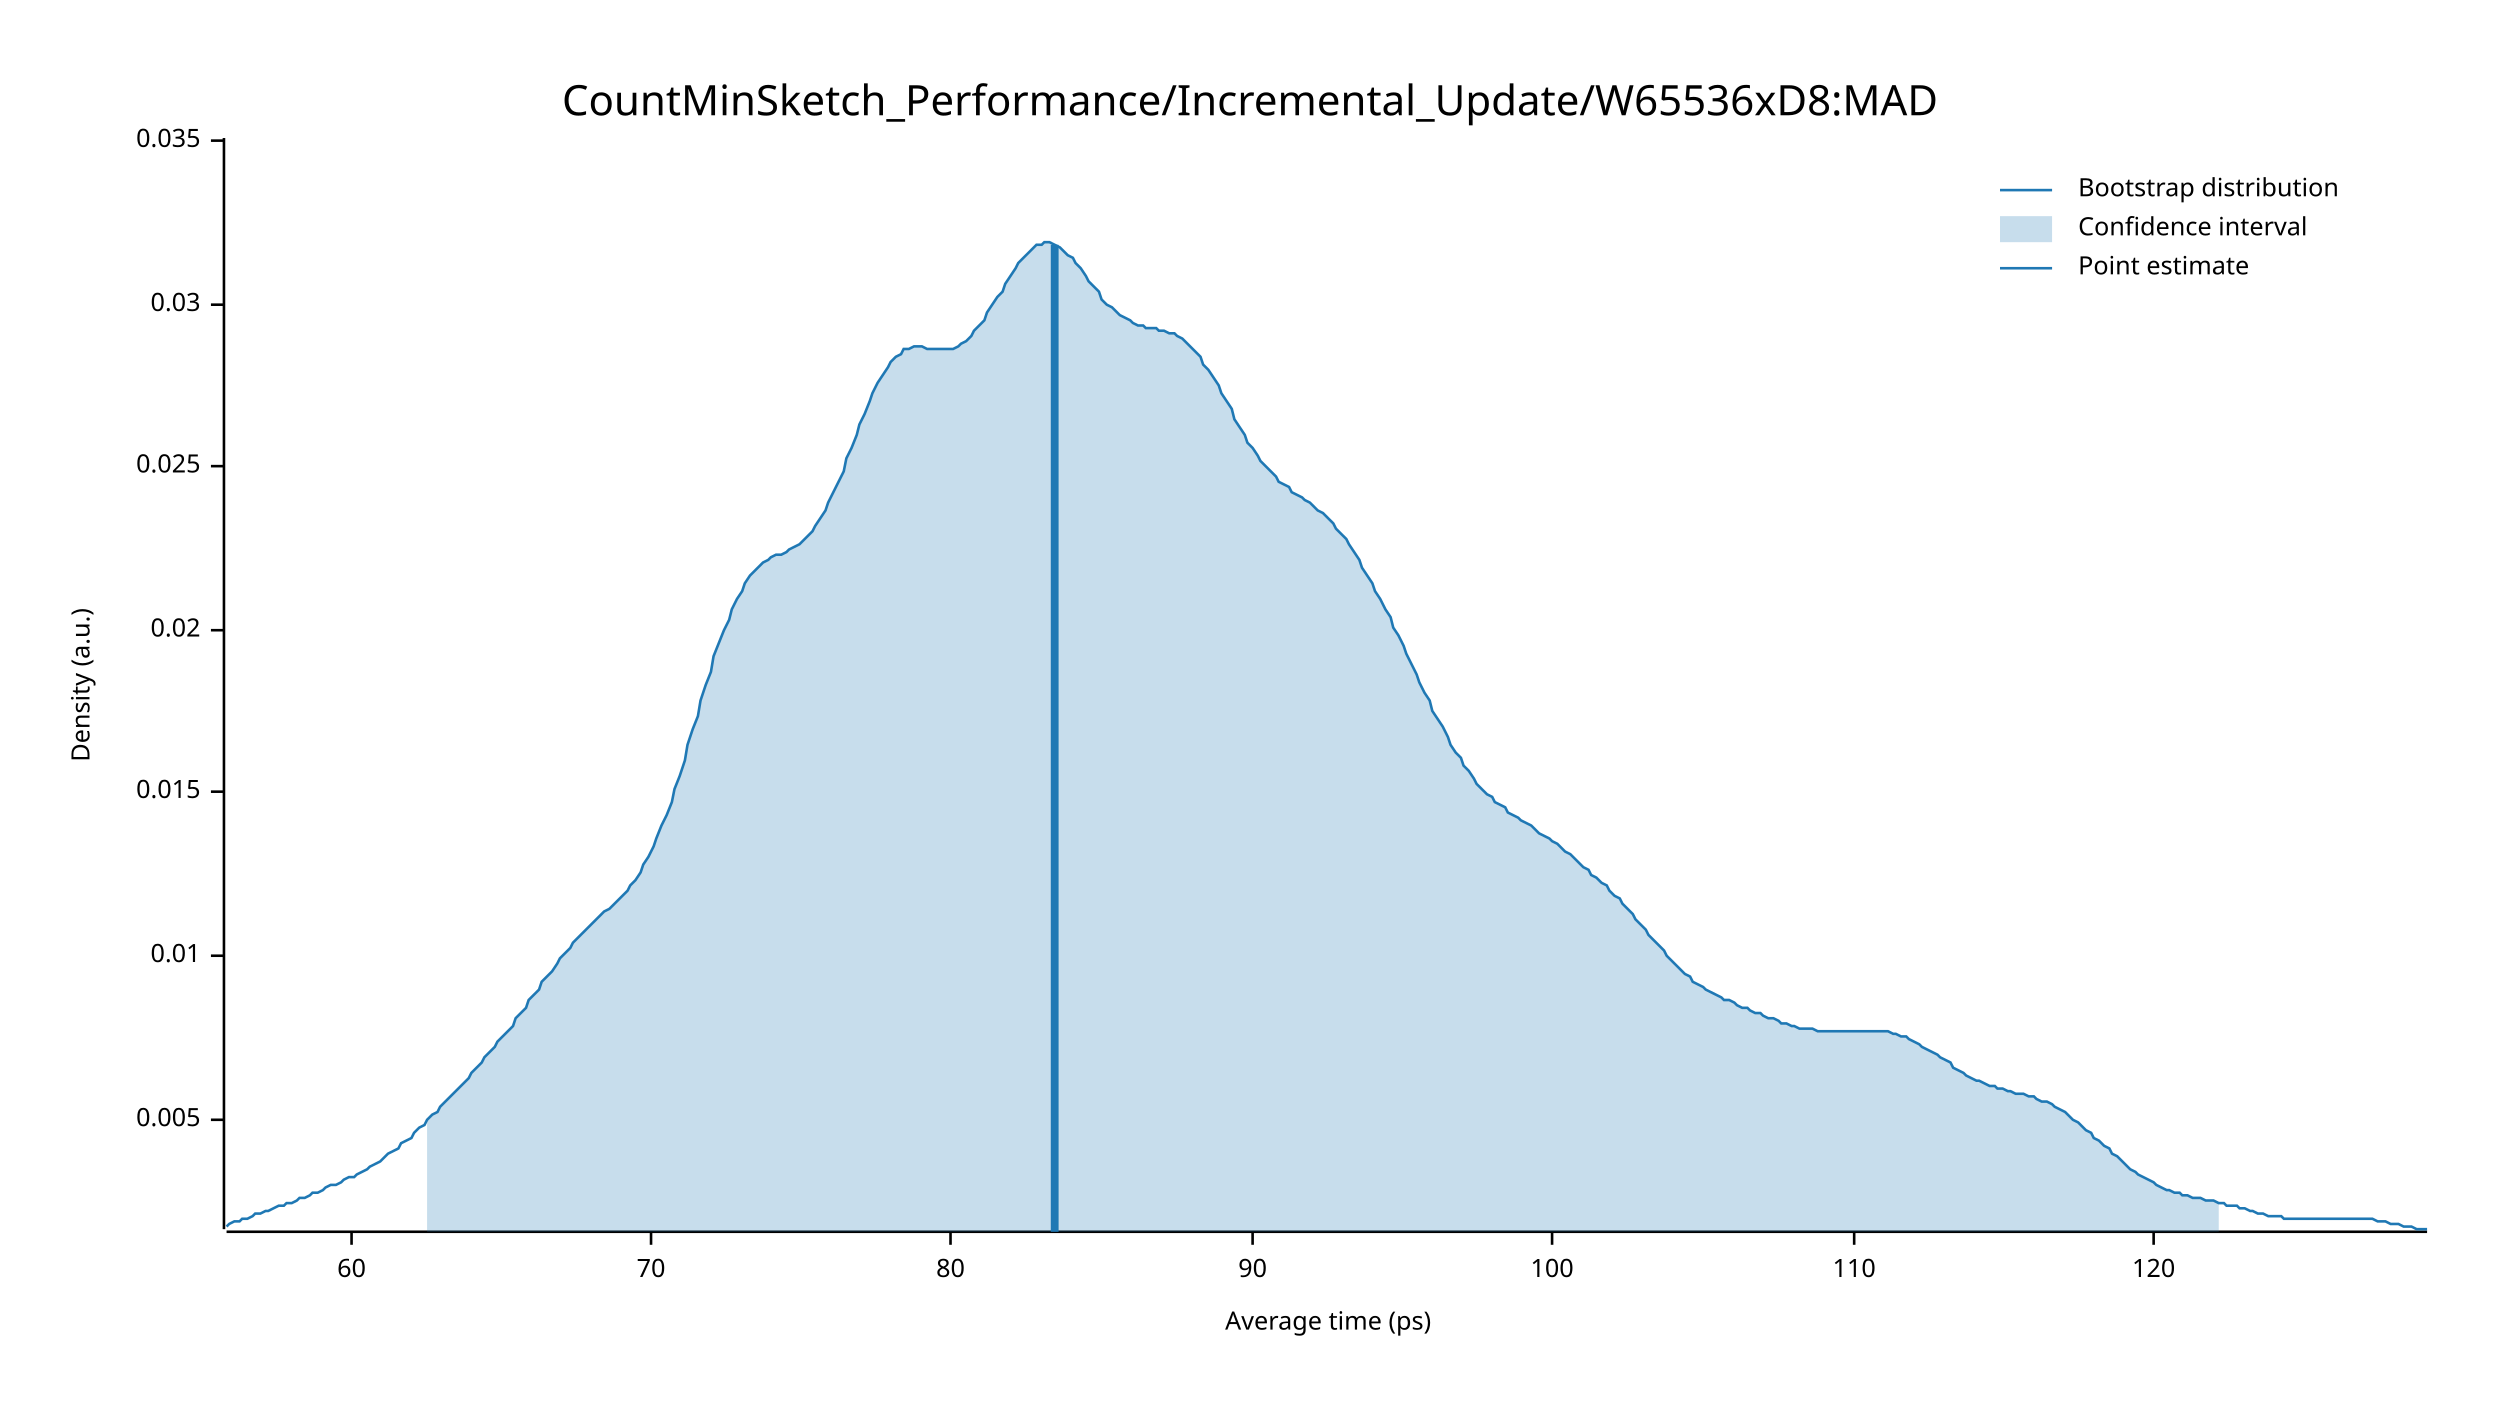
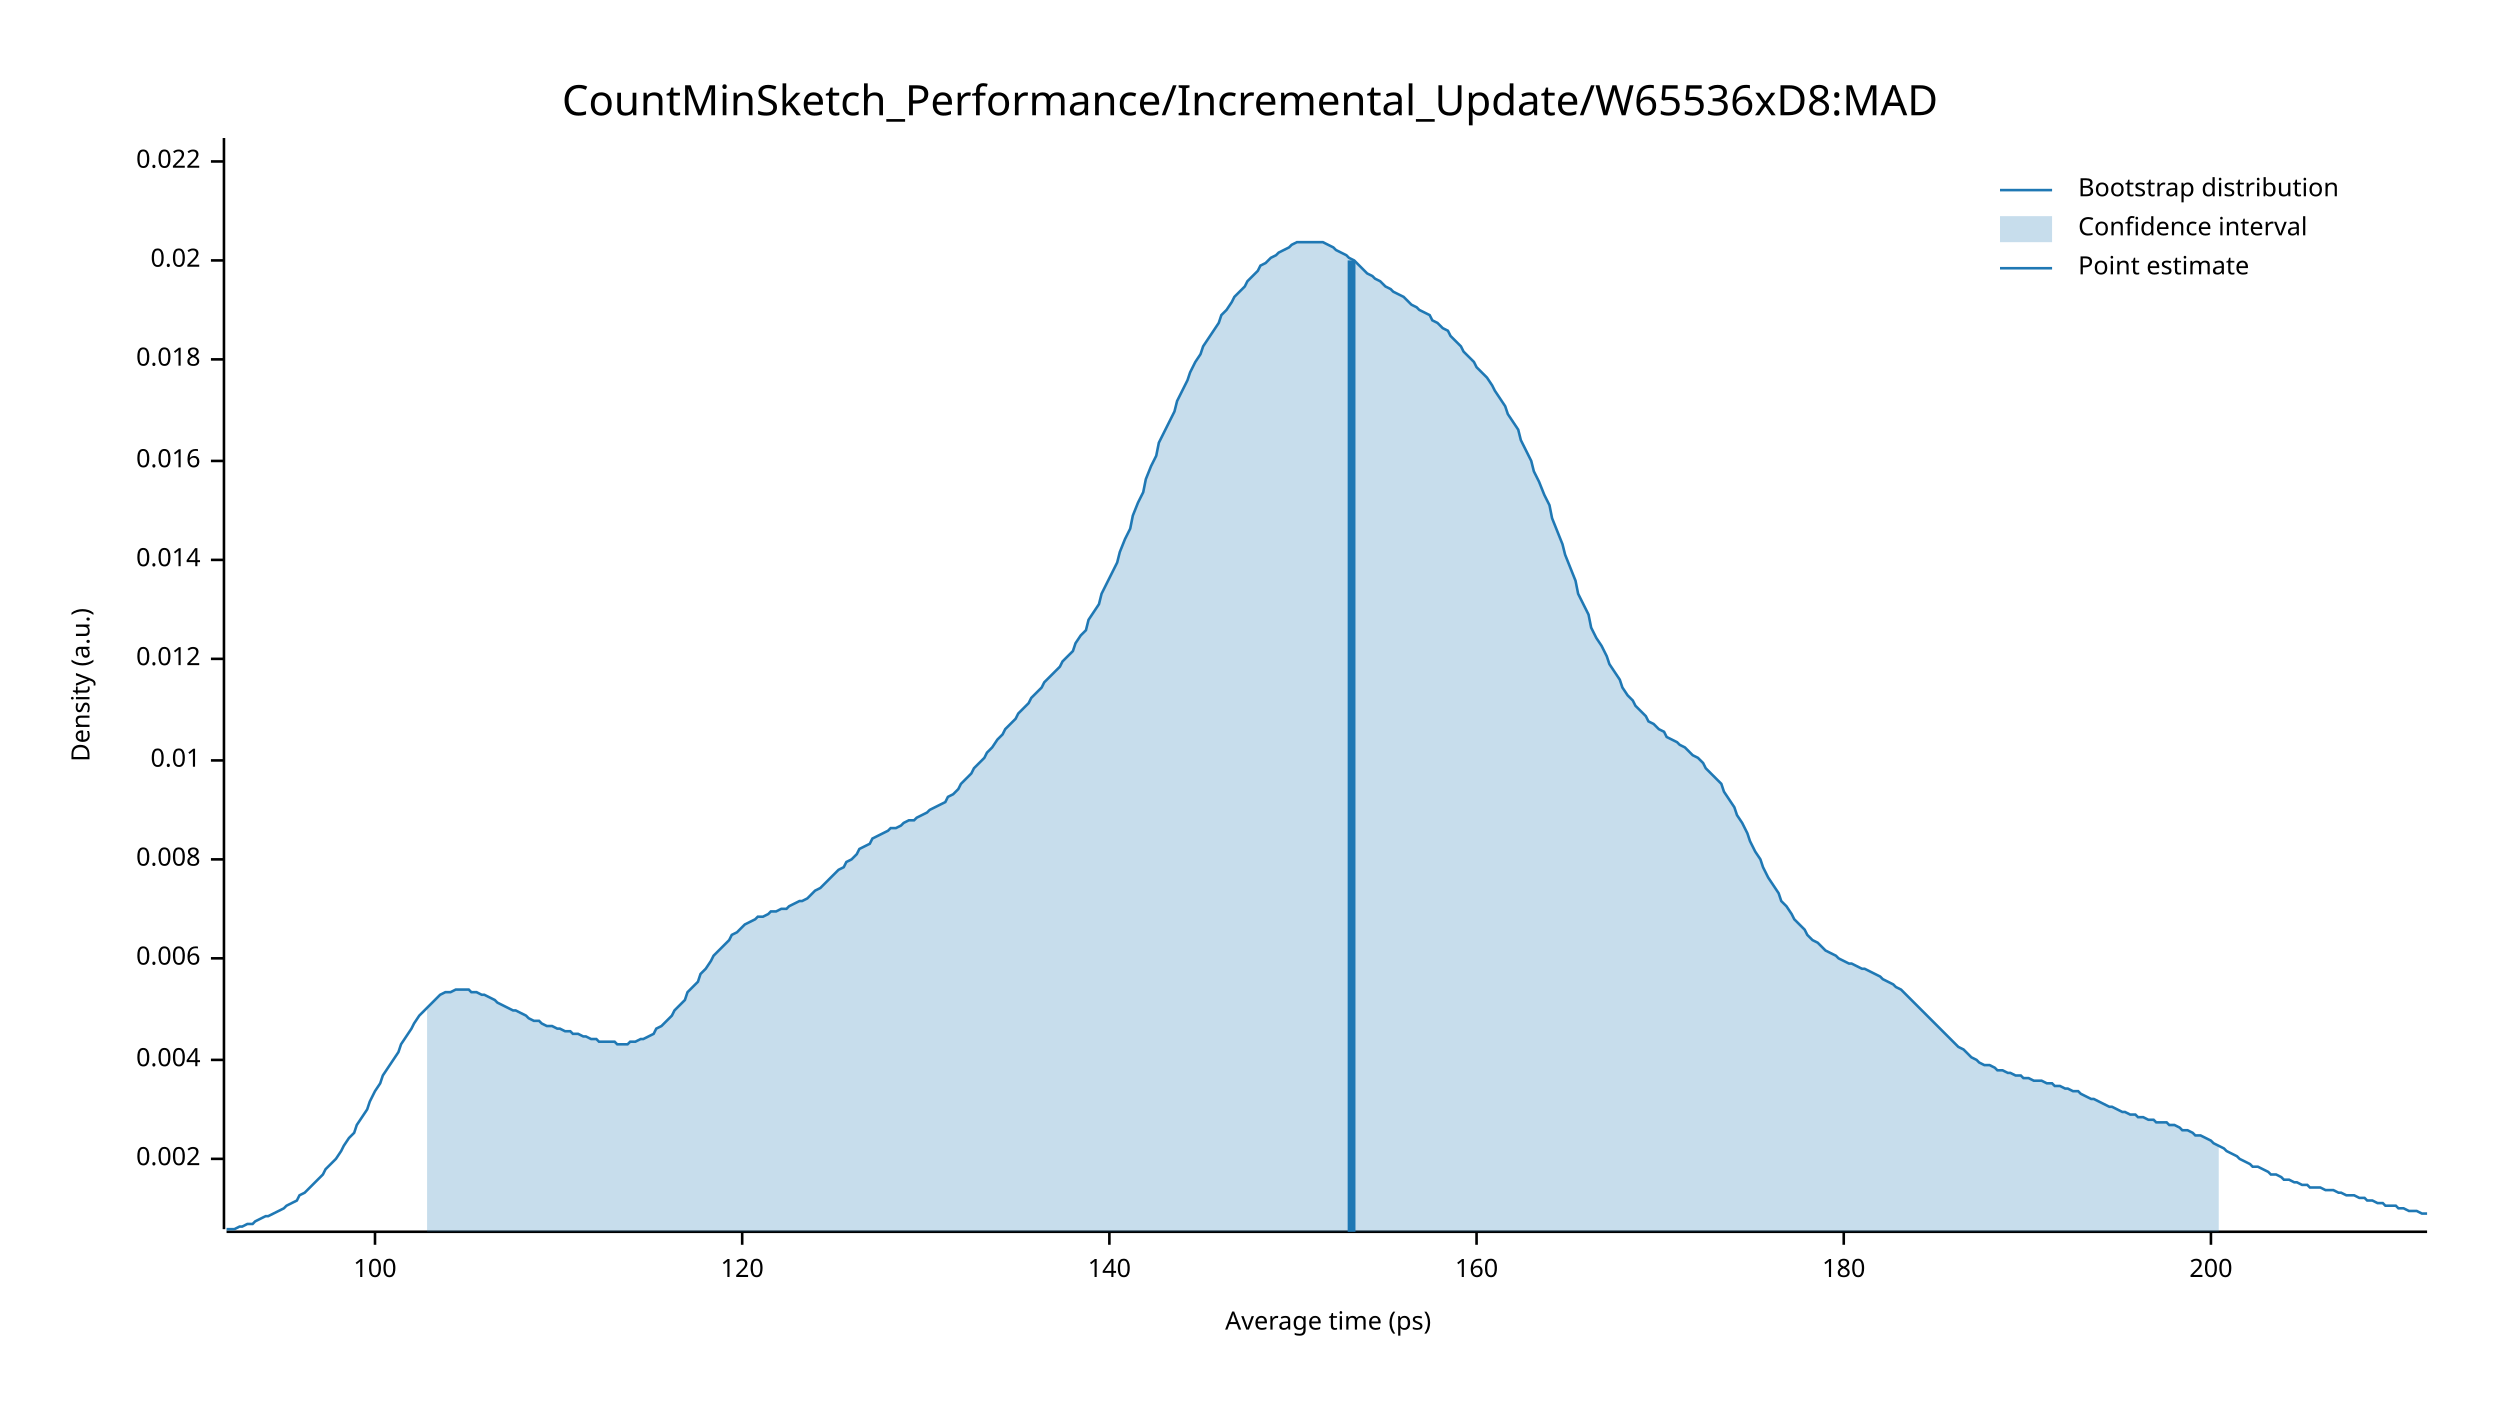
<svg xmlns="http://www.w3.org/2000/svg" width="960" height="540" viewBox="0 0 960 540">
  <text x="480" y="32" dy="0.76em" text-anchor="middle" font-family="sans-serif" font-size="16.129" opacity="1" fill="#000000">
CountMinSketch_Performance/Incremental_Update/W65536xD8:MAD
</text>
  <text x="27" y="263" dy="0.76em" text-anchor="middle" font-family="sans-serif" font-size="9.677" opacity="1" fill="#000000" transform="rotate(270, 27, 263)">
Density (a.u.)
</text>
  <text x="510" y="513" dy="-0.5ex" text-anchor="middle" font-family="sans-serif" font-size="9.677" opacity="1" fill="#000000">
Average time (ps)
</text>
  <polyline fill="none" opacity="1" stroke="#000000" stroke-width="1" points="86,53 86,472 " />
-   <text x="77" y="430" dy="0.5ex" text-anchor="end" font-family="sans-serif" font-size="9.677" opacity="1" fill="#000000">
- 0.005
+   <text x="77" y="445" dy="0.5ex" text-anchor="end" font-family="sans-serif" font-size="9.677" opacity="1" fill="#000000">
+ 0.002
</text>
-   <polyline fill="none" opacity="1" stroke="#000000" stroke-width="1" points="81,430 86,430 " />
-   <text x="77" y="367" dy="0.5ex" text-anchor="end" font-family="sans-serif" font-size="9.677" opacity="1" fill="#000000">
+   <polyline fill="none" opacity="1" stroke="#000000" stroke-width="1" points="81,445 86,445 " />
+   <text x="77" y="407" dy="0.5ex" text-anchor="end" font-family="sans-serif" font-size="9.677" opacity="1" fill="#000000">
+ 0.004
+ </text>
+   <polyline fill="none" opacity="1" stroke="#000000" stroke-width="1" points="81,407 86,407 " />
+   <text x="77" y="368" dy="0.5ex" text-anchor="end" font-family="sans-serif" font-size="9.677" opacity="1" fill="#000000">
+ 0.006
+ </text>
+   <polyline fill="none" opacity="1" stroke="#000000" stroke-width="1" points="81,368 86,368 " />
+   <text x="77" y="330" dy="0.5ex" text-anchor="end" font-family="sans-serif" font-size="9.677" opacity="1" fill="#000000">
+ 0.008
+ </text>
+   <polyline fill="none" opacity="1" stroke="#000000" stroke-width="1" points="81,330 86,330 " />
+   <text x="77" y="292" dy="0.5ex" text-anchor="end" font-family="sans-serif" font-size="9.677" opacity="1" fill="#000000">
0.01
</text>
-   <polyline fill="none" opacity="1" stroke="#000000" stroke-width="1" points="81,367 86,367 " />
-   <text x="77" y="304" dy="0.5ex" text-anchor="end" font-family="sans-serif" font-size="9.677" opacity="1" fill="#000000">
- 0.015
+   <polyline fill="none" opacity="1" stroke="#000000" stroke-width="1" points="81,292 86,292 " />
+   <text x="77" y="253" dy="0.5ex" text-anchor="end" font-family="sans-serif" font-size="9.677" opacity="1" fill="#000000">
+ 0.012
</text>
-   <polyline fill="none" opacity="1" stroke="#000000" stroke-width="1" points="81,304 86,304 " />
-   <text x="77" y="242" dy="0.5ex" text-anchor="end" font-family="sans-serif" font-size="9.677" opacity="1" fill="#000000">
+   <polyline fill="none" opacity="1" stroke="#000000" stroke-width="1" points="81,253 86,253 " />
+   <text x="77" y="215" dy="0.5ex" text-anchor="end" font-family="sans-serif" font-size="9.677" opacity="1" fill="#000000">
+ 0.014
+ </text>
+   <polyline fill="none" opacity="1" stroke="#000000" stroke-width="1" points="81,215 86,215 " />
+   <text x="77" y="177" dy="0.5ex" text-anchor="end" font-family="sans-serif" font-size="9.677" opacity="1" fill="#000000">
+ 0.016
+ </text>
+   <polyline fill="none" opacity="1" stroke="#000000" stroke-width="1" points="81,177 86,177 " />
+   <text x="77" y="138" dy="0.5ex" text-anchor="end" font-family="sans-serif" font-size="9.677" opacity="1" fill="#000000">
+ 0.018
+ </text>
+   <polyline fill="none" opacity="1" stroke="#000000" stroke-width="1" points="81,138 86,138 " />
+   <text x="77" y="100" dy="0.5ex" text-anchor="end" font-family="sans-serif" font-size="9.677" opacity="1" fill="#000000">
0.02
</text>
-   <polyline fill="none" opacity="1" stroke="#000000" stroke-width="1" points="81,242 86,242 " />
-   <text x="77" y="179" dy="0.5ex" text-anchor="end" font-family="sans-serif" font-size="9.677" opacity="1" fill="#000000">
- 0.025
+   <polyline fill="none" opacity="1" stroke="#000000" stroke-width="1" points="81,100 86,100 " />
+   <text x="77" y="62" dy="0.5ex" text-anchor="end" font-family="sans-serif" font-size="9.677" opacity="1" fill="#000000">
+ 0.022
</text>
-   <polyline fill="none" opacity="1" stroke="#000000" stroke-width="1" points="81,179 86,179 " />
-   <text x="77" y="117" dy="0.5ex" text-anchor="end" font-family="sans-serif" font-size="9.677" opacity="1" fill="#000000">
- 0.03
- </text>
-   <polyline fill="none" opacity="1" stroke="#000000" stroke-width="1" points="81,117 86,117 " />
-   <text x="77" y="54" dy="0.5ex" text-anchor="end" font-family="sans-serif" font-size="9.677" opacity="1" fill="#000000">
- 0.035
- </text>
-   <polyline fill="none" opacity="1" stroke="#000000" stroke-width="1" points="81,54 86,54 " />
+   <polyline fill="none" opacity="1" stroke="#000000" stroke-width="1" points="81,62 86,62 " />
  <polyline fill="none" opacity="1" stroke="#000000" stroke-width="1" points="87,473 932,473 " />
-   <text x="135" y="483" dy="0.76em" text-anchor="middle" font-family="sans-serif" font-size="9.677" opacity="1" fill="#000000">
- 60
- </text>
-   <polyline fill="none" opacity="1" stroke="#000000" stroke-width="1" points="135,473 135,478 " />
-   <text x="250" y="483" dy="0.76em" text-anchor="middle" font-family="sans-serif" font-size="9.677" opacity="1" fill="#000000">
- 70
- </text>
-   <polyline fill="none" opacity="1" stroke="#000000" stroke-width="1" points="250,473 250,478 " />
-   <text x="365" y="483" dy="0.76em" text-anchor="middle" font-family="sans-serif" font-size="9.677" opacity="1" fill="#000000">
- 80
- </text>
-   <polyline fill="none" opacity="1" stroke="#000000" stroke-width="1" points="365,473 365,478 " />
-   <text x="481" y="483" dy="0.76em" text-anchor="middle" font-family="sans-serif" font-size="9.677" opacity="1" fill="#000000">
- 90
- </text>
-   <polyline fill="none" opacity="1" stroke="#000000" stroke-width="1" points="481,473 481,478 " />
-   <text x="596" y="483" dy="0.76em" text-anchor="middle" font-family="sans-serif" font-size="9.677" opacity="1" fill="#000000">
+   <text x="144" y="483" dy="0.76em" text-anchor="middle" font-family="sans-serif" font-size="9.677" opacity="1" fill="#000000">
100
</text>
-   <polyline fill="none" opacity="1" stroke="#000000" stroke-width="1" points="596,473 596,478 " />
-   <text x="712" y="483" dy="0.76em" text-anchor="middle" font-family="sans-serif" font-size="9.677" opacity="1" fill="#000000">
- 110
- </text>
-   <polyline fill="none" opacity="1" stroke="#000000" stroke-width="1" points="712,473 712,478 " />
-   <text x="827" y="483" dy="0.76em" text-anchor="middle" font-family="sans-serif" font-size="9.677" opacity="1" fill="#000000">
+   <polyline fill="none" opacity="1" stroke="#000000" stroke-width="1" points="144,473 144,478 " />
+   <text x="285" y="483" dy="0.76em" text-anchor="middle" font-family="sans-serif" font-size="9.677" opacity="1" fill="#000000">
120
</text>
-   <polyline fill="none" opacity="1" stroke="#000000" stroke-width="1" points="827,473 827,478 " />
-   <polyline fill="none" opacity="1" stroke="#1F78B4" stroke-width="1" points="87,471 88,470 90,469 92,469 93,468 95,468 97,467 98,466 100,466 102,465 103,465 105,464 107,463 109,463 110,462 112,462 114,461 115,460 117,460 119,459 120,458 122,458 124,457 125,456 127,455 129,455 131,454 132,453 134,452 136,452 137,451 139,450 141,449 142,448 144,447 146,446 147,445 149,443 151,442 153,441 154,439 156,438 158,437 159,435 161,433 163,432 164,430 166,428 168,427 169,425 171,423 173,421 175,419 176,418 178,416 180,414 181,412 183,410 185,408 186,406 188,404 190,402 191,400 193,398 195,396 197,394 198,391 200,389 202,387 203,384 205,382 207,380 208,377 210,375 212,373 214,370 215,368 217,366 219,364 220,362 222,360 224,358 225,357 227,355 229,353 230,352 232,350 234,349 236,347 237,346 239,344 241,342 242,340 244,338 246,335 247,332 249,329 251,325 252,322 254,317 256,313 258,308 259,303 261,298 263,292 264,286 266,280 268,275 269,269 271,263 273,258 274,252 276,247 278,242 280,238 281,234 283,230 285,227 286,224 288,221 290,219 291,218 293,216 295,215 296,214 298,213 300,213 302,212 303,211 305,210 307,209 308,208 310,206 312,204 313,202 315,199 317,196 318,193 320,189 322,185 324,181 325,176 327,172 329,167 330,163 332,159 334,154 335,151 337,147 339,144 341,141 342,139 344,137 346,136 347,134 349,134 351,133 352,133 354,133 356,134 357,134 359,134 361,134 363,134 364,134 366,134 368,133 369,132 371,131 373,129 374,127 376,125 378,123 379,120 381,117 383,114 385,112 386,109 388,106 390,103 391,101 393,99 395,97 396,96 398,94 400,94 401,93 403,93 405,94 407,95 408,96 410,98 412,99 413,101 415,103 417,106 418,108 420,110 422,112 423,115 425,117 427,118 429,120 430,121 432,122 434,123 435,124 437,125 439,125 440,126 442,126 444,126 445,127 447,127 449,128 451,128 452,129 454,130 456,132 457,133 459,135 461,137 462,140 464,142 466,145 468,148 469,151 471,154 473,157 474,161 476,164 478,167 479,170 481,172 483,175 484,177 486,179 488,181 490,183 491,185 493,186 495,187 496,189 498,190 500,191 501,192 503,193 505,195 506,196 508,197 510,199 512,201 513,203 515,205 517,207 518,209 520,212 522,215 523,218 525,221 527,224 528,227 530,230 532,234 534,237 535,241 537,244 539,248 540,251 542,255 544,259 545,262 547,266 549,269 550,273 552,276 554,279 556,283 557,286 559,289 561,291 562,294 564,296 566,299 567,301 569,303 571,305 573,306 574,308 576,309 578,310 579,312 581,313 583,314 584,315 586,316 588,317 589,318 591,320 593,321 595,322 596,323 598,324 600,326 601,327 603,328 605,330 606,331 608,333 610,334 611,336 613,337 615,339 617,340 618,342 620,344 622,345 623,347 625,349 627,351 628,353 630,355 632,357 633,359 635,361 637,363 639,365 640,367 642,369 644,371 645,372 647,374 649,375 650,377 652,378 654,379 655,380 657,381 659,382 661,383 662,384 664,384 666,385 667,386 669,387 671,387 672,388 674,389 676,389 677,390 679,391 681,391 683,392 684,393 686,393 688,394 689,394 691,395 693,395 694,395 696,395 698,396 700,396 701,396 703,396 705,396 706,396 708,396 710,396 711,396 713,396 715,396 716,396 718,396 720,396 722,396 723,396 725,396 727,397 728,397 730,398 732,398 733,399 735,400 737,401 738,402 740,403 742,404 744,405 745,406 747,407 749,408 750,410 752,411 754,412 755,413 757,414 759,415 760,415 762,416 764,417 766,417 767,418 769,418 771,419 772,419 774,420 776,420 777,420 779,421 781,421 782,422 784,423 786,423 788,424 789,425 791,426 793,427 794,428 796,430 798,431 799,432 801,434 803,435 804,437 806,438 808,440 810,441 811,443 813,444 815,446 816,447 818,449 820,450 821,451 823,452 825,453 827,454 828,455 830,456 832,457 833,457 835,458 837,458 838,459 840,459 842,460 843,460 845,460 847,461 849,461 850,461 852,462 854,462 855,463 857,463 859,463 860,464 862,464 864,465 865,465 867,466 869,466 871,467 872,467 874,467 876,467 877,468 879,468 881,468 882,468 884,468 886,468 887,468 889,468 891,468 893,468 894,468 896,468 898,468 899,468 901,468 903,468 904,468 906,468 908,468 909,468 911,468 913,469 915,469 916,469 918,470 920,470 921,470 923,471 925,471 926,471 928,472 930,472 932,472 " />
-   <polygon opacity="0.25" fill="#1F78B4" points="164,430 166,428 168,427 169,425 171,423 173,421 175,419 176,418 178,416 180,414 181,412 183,410 185,408 186,406 188,404 190,402 191,400 193,398 195,396 197,394 198,391 200,389 202,387 203,384 205,382 207,380 208,377 210,375 212,373 214,370 215,368 217,366 219,364 220,362 222,360 224,358 225,357 227,355 229,353 230,352 232,350 234,349 236,347 237,346 239,344 241,342 242,340 244,338 246,335 247,332 249,329 251,325 252,322 254,317 256,313 258,308 259,303 261,298 263,292 264,286 266,280 268,275 269,269 271,263 273,258 274,252 276,247 278,242 280,238 281,234 283,230 285,227 286,224 288,221 290,219 291,218 293,216 295,215 296,214 298,213 300,213 302,212 303,211 305,210 307,209 308,208 310,206 312,204 313,202 315,199 317,196 318,193 320,189 322,185 324,181 325,176 327,172 329,167 330,163 332,159 334,154 335,151 337,147 339,144 341,141 342,139 344,137 346,136 347,134 349,134 351,133 352,133 354,133 356,134 357,134 359,134 361,134 363,134 364,134 366,134 368,133 369,132 371,131 373,129 374,127 376,125 378,123 379,120 381,117 383,114 385,112 386,109 388,106 390,103 391,101 393,99 395,97 396,96 398,94 400,94 401,93 403,93 405,94 407,95 408,96 410,98 412,99 413,101 415,103 417,106 418,108 420,110 422,112 423,115 425,117 427,118 429,120 430,121 432,122 434,123 435,124 437,125 439,125 440,126 442,126 444,126 445,127 447,127 449,128 451,128 452,129 454,130 456,132 457,133 459,135 461,137 462,140 464,142 466,145 468,148 469,151 471,154 473,157 474,161 476,164 478,167 479,170 481,172 483,175 484,177 486,179 488,181 490,183 491,185 493,186 495,187 496,189 498,190 500,191 501,192 503,193 505,195 506,196 508,197 510,199 512,201 513,203 515,205 517,207 518,209 520,212 522,215 523,218 525,221 527,224 528,227 530,230 532,234 534,237 535,241 537,244 539,248 540,251 542,255 544,259 545,262 547,266 549,269 550,273 552,276 554,279 556,283 557,286 559,289 561,291 562,294 564,296 566,299 567,301 569,303 571,305 573,306 574,308 576,309 578,310 579,312 581,313 583,314 584,315 586,316 588,317 589,318 591,320 593,321 595,322 596,323 598,324 600,326 601,327 603,328 605,330 606,331 608,333 610,334 611,336 613,337 615,339 617,340 618,342 620,344 622,345 623,347 625,349 627,351 628,353 630,355 632,357 633,359 635,361 637,363 639,365 640,367 642,369 644,371 645,372 647,374 649,375 650,377 652,378 654,379 655,380 657,381 659,382 661,383 662,384 664,384 666,385 667,386 669,387 671,387 672,388 674,389 676,389 677,390 679,391 681,391 683,392 684,393 686,393 688,394 689,394 691,395 693,395 694,395 696,395 698,396 700,396 701,396 703,396 705,396 706,396 708,396 710,396 711,396 713,396 715,396 716,396 718,396 720,396 722,396 723,396 725,396 727,397 728,397 730,398 732,398 733,399 735,400 737,401 738,402 740,403 742,404 744,405 745,406 747,407 749,408 750,410 752,411 754,412 755,413 757,414 759,415 760,415 762,416 764,417 766,417 767,418 769,418 771,419 772,419 774,420 776,420 777,420 779,421 781,421 782,422 784,423 786,423 788,424 789,425 791,426 793,427 794,428 796,430 798,431 799,432 801,434 803,435 804,437 806,438 808,440 810,441 811,443 813,444 815,446 816,447 818,449 820,450 821,451 823,452 825,453 827,454 828,455 830,456 832,457 833,457 835,458 837,458 838,459 840,459 842,460 843,460 845,460 847,461 849,461 850,461 852,462 852,473 164,473 " />
-   <polyline fill="none" opacity="1" stroke="#1F78B4" stroke-width="3" points="405,473 405,94 " />
+   <polyline fill="none" opacity="1" stroke="#000000" stroke-width="1" points="285,473 285,478 " />
+   <text x="426" y="483" dy="0.76em" text-anchor="middle" font-family="sans-serif" font-size="9.677" opacity="1" fill="#000000">
+ 140
+ </text>
+   <polyline fill="none" opacity="1" stroke="#000000" stroke-width="1" points="426,473 426,478 " />
+   <text x="567" y="483" dy="0.76em" text-anchor="middle" font-family="sans-serif" font-size="9.677" opacity="1" fill="#000000">
+ 160
+ </text>
+   <polyline fill="none" opacity="1" stroke="#000000" stroke-width="1" points="567,473 567,478 " />
+   <text x="708" y="483" dy="0.76em" text-anchor="middle" font-family="sans-serif" font-size="9.677" opacity="1" fill="#000000">
+ 180
+ </text>
+   <polyline fill="none" opacity="1" stroke="#000000" stroke-width="1" points="708,473 708,478 " />
+   <text x="849" y="483" dy="0.76em" text-anchor="middle" font-family="sans-serif" font-size="9.677" opacity="1" fill="#000000">
+ 200
+ </text>
+   <polyline fill="none" opacity="1" stroke="#000000" stroke-width="1" points="849,473 849,478 " />
+   <polyline fill="none" opacity="1" stroke="#1F78B4" stroke-width="1" points="87,472 88,472 90,472 92,471 93,471 95,470 97,470 98,469 100,468 102,467 103,467 105,466 107,465 109,464 110,463 112,462 114,461 115,459 117,458 119,456 120,455 122,453 124,451 125,449 127,447 129,445 131,442 132,440 134,437 136,435 137,432 139,429 141,426 142,423 144,419 146,416 147,413 149,410 151,407 153,404 154,401 156,398 158,395 159,393 161,390 163,388 164,387 166,385 168,383 169,382 171,381 173,381 175,380 176,380 178,380 180,380 181,381 183,381 185,382 186,382 188,383 190,384 191,385 193,386 195,387 197,388 198,388 200,389 202,390 203,391 205,392 207,392 208,393 210,394 212,394 214,395 215,395 217,396 219,396 220,397 222,397 224,398 225,398 227,399 229,399 230,400 232,400 234,400 236,400 237,401 239,401 241,401 242,400 244,400 246,399 247,399 249,398 251,397 252,395 254,394 256,392 258,390 259,388 261,386 263,384 264,381 266,379 268,377 269,374 271,372 273,369 274,367 276,365 278,363 280,361 281,359 283,358 285,356 286,355 288,354 290,353 291,352 293,352 295,351 296,350 298,350 300,349 302,349 303,348 305,347 307,346 308,346 310,345 312,343 313,342 315,341 317,339 318,338 320,336 322,334 324,333 325,331 327,330 329,328 330,326 332,325 334,324 335,322 337,321 339,320 341,319 342,318 344,318 346,317 347,316 349,315 351,315 352,314 354,313 356,312 357,311 359,310 361,309 363,308 364,306 366,305 368,303 369,301 371,299 373,297 374,295 376,293 378,291 379,289 381,287 383,284 385,282 386,280 388,278 390,276 391,274 393,272 395,270 396,268 398,266 400,264 401,262 403,260 405,258 407,256 408,254 410,252 412,250 413,247 415,244 417,242 418,238 420,235 422,232 423,228 425,224 427,220 429,216 430,212 432,207 434,203 435,198 437,193 439,189 440,184 442,179 444,175 445,170 447,166 449,162 451,158 452,154 454,150 456,146 457,143 459,139 461,136 462,133 464,130 466,127 468,124 469,121 471,119 473,116 474,114 476,112 478,110 479,108 481,106 483,104 484,102 486,101 488,99 490,98 491,97 493,96 495,95 496,94 498,93 500,93 501,93 503,93 505,93 506,93 508,93 510,94 512,95 513,96 515,97 517,98 518,99 520,100 522,102 523,103 525,105 527,106 528,107 530,108 532,110 534,111 535,112 537,113 539,114 540,115 542,117 544,118 545,119 547,120 549,121 550,123 552,124 554,126 556,127 557,129 559,131 561,133 562,135 564,137 566,139 567,141 569,143 571,145 573,148 574,150 576,153 578,156 579,159 581,162 583,165 584,169 586,173 588,177 589,181 591,185 593,190 595,194 596,199 598,204 600,209 601,213 603,218 605,223 606,228 608,232 610,236 611,241 613,245 615,248 617,252 618,255 620,258 622,261 623,264 625,267 627,269 628,271 630,273 632,275 633,277 635,278 637,280 639,281 640,283 642,284 644,285 645,286 647,287 649,289 650,290 652,291 654,293 655,295 657,297 659,299 661,301 662,304 664,307 666,310 667,313 669,316 671,320 672,323 674,327 676,330 677,333 679,337 681,340 683,343 684,346 686,348 688,351 689,353 691,355 693,357 694,359 696,361 698,362 700,364 701,365 703,366 705,367 706,368 708,369 710,370 711,370 713,371 715,372 716,372 718,373 720,374 722,375 723,376 725,377 727,378 728,379 730,380 732,382 733,383 735,385 737,387 738,388 740,390 742,392 744,394 745,395 747,397 749,399 750,400 752,402 754,403 755,404 757,406 759,407 760,408 762,409 764,409 766,410 767,411 769,411 771,412 772,412 774,413 776,413 777,414 779,414 781,415 782,415 784,415 786,416 788,416 789,417 791,417 793,418 794,418 796,419 798,419 799,420 801,421 803,422 804,422 806,423 808,424 810,425 811,425 813,426 815,427 816,427 818,428 820,428 821,429 823,429 825,430 827,430 828,431 830,431 832,431 833,432 835,432 837,433 838,434 840,434 842,435 843,436 845,436 847,437 849,438 850,439 852,440 854,441 855,442 857,443 859,444 860,445 862,446 864,447 865,448 867,448 869,449 871,450 872,451 874,451 876,452 877,453 879,453 881,454 882,454 884,455 886,455 887,456 889,456 891,456 893,457 894,457 896,457 898,458 899,458 901,459 903,459 904,459 906,460 908,460 909,461 911,461 913,462 915,462 916,463 918,463 920,463 921,464 923,464 925,465 926,465 928,465 930,466 932,466 " />
+   <polygon opacity="0.25" fill="#1F78B4" points="164,387 166,385 168,383 169,382 171,381 173,381 175,380 176,380 178,380 180,380 181,381 183,381 185,382 186,382 188,383 190,384 191,385 193,386 195,387 197,388 198,388 200,389 202,390 203,391 205,392 207,392 208,393 210,394 212,394 214,395 215,395 217,396 219,396 220,397 222,397 224,398 225,398 227,399 229,399 230,400 232,400 234,400 236,400 237,401 239,401 241,401 242,400 244,400 246,399 247,399 249,398 251,397 252,395 254,394 256,392 258,390 259,388 261,386 263,384 264,381 266,379 268,377 269,374 271,372 273,369 274,367 276,365 278,363 280,361 281,359 283,358 285,356 286,355 288,354 290,353 291,352 293,352 295,351 296,350 298,350 300,349 302,349 303,348 305,347 307,346 308,346 310,345 312,343 313,342 315,341 317,339 318,338 320,336 322,334 324,333 325,331 327,330 329,328 330,326 332,325 334,324 335,322 337,321 339,320 341,319 342,318 344,318 346,317 347,316 349,315 351,315 352,314 354,313 356,312 357,311 359,310 361,309 363,308 364,306 366,305 368,303 369,301 371,299 373,297 374,295 376,293 378,291 379,289 381,287 383,284 385,282 386,280 388,278 390,276 391,274 393,272 395,270 396,268 398,266 400,264 401,262 403,260 405,258 407,256 408,254 410,252 412,250 413,247 415,244 417,242 418,238 420,235 422,232 423,228 425,224 427,220 429,216 430,212 432,207 434,203 435,198 437,193 439,189 440,184 442,179 444,175 445,170 447,166 449,162 451,158 452,154 454,150 456,146 457,143 459,139 461,136 462,133 464,130 466,127 468,124 469,121 471,119 473,116 474,114 476,112 478,110 479,108 481,106 483,104 484,102 486,101 488,99 490,98 491,97 493,96 495,95 496,94 498,93 500,93 501,93 503,93 505,93 506,93 508,93 510,94 512,95 513,96 515,97 517,98 518,99 520,100 522,102 523,103 525,105 527,106 528,107 530,108 532,110 534,111 535,112 537,113 539,114 540,115 542,117 544,118 545,119 547,120 549,121 550,123 552,124 554,126 556,127 557,129 559,131 561,133 562,135 564,137 566,139 567,141 569,143 571,145 573,148 574,150 576,153 578,156 579,159 581,162 583,165 584,169 586,173 588,177 589,181 591,185 593,190 595,194 596,199 598,204 600,209 601,213 603,218 605,223 606,228 608,232 610,236 611,241 613,245 615,248 617,252 618,255 620,258 622,261 623,264 625,267 627,269 628,271 630,273 632,275 633,277 635,278 637,280 639,281 640,283 642,284 644,285 645,286 647,287 649,289 650,290 652,291 654,293 655,295 657,297 659,299 661,301 662,304 664,307 666,310 667,313 669,316 671,320 672,323 674,327 676,330 677,333 679,337 681,340 683,343 684,346 686,348 688,351 689,353 691,355 693,357 694,359 696,361 698,362 700,364 701,365 703,366 705,367 706,368 708,369 710,370 711,370 713,371 715,372 716,372 718,373 720,374 722,375 723,376 725,377 727,378 728,379 730,380 732,382 733,383 735,385 737,387 738,388 740,390 742,392 744,394 745,395 747,397 749,399 750,400 752,402 754,403 755,404 757,406 759,407 760,408 762,409 764,409 766,410 767,411 769,411 771,412 772,412 774,413 776,413 777,414 779,414 781,415 782,415 784,415 786,416 788,416 789,417 791,417 793,418 794,418 796,419 798,419 799,420 801,421 803,422 804,422 806,423 808,424 810,425 811,425 813,426 815,427 816,427 818,428 820,428 821,429 823,429 825,430 827,430 828,431 830,431 832,431 833,432 835,432 837,433 838,434 840,434 842,435 843,436 845,436 847,437 849,438 850,439 852,440 852,473 164,473 " />
+   <polyline fill="none" opacity="1" stroke="#1F78B4" stroke-width="3" points="519,473 519,100 " />
  <text x="798" y="68" dy="0.76em" text-anchor="start" font-family="sans-serif" font-size="9.677" opacity="1" fill="#000000">
Bootstrap distribution
</text>
  <text x="798" y="83" dy="0.76em" text-anchor="start" font-family="sans-serif" font-size="9.677" opacity="1" fill="#000000">
Confidence interval
</text>
  <text x="798" y="98" dy="0.76em" text-anchor="start" font-family="sans-serif" font-size="9.677" opacity="1" fill="#000000">
Point estimate
</text>
  <polyline fill="none" opacity="1" stroke="#1F78B4" stroke-width="1" points="768,73 788,73 " />
  <rect x="768" y="83" width="20" height="10" opacity="0.25" fill="#1F78B4" stroke="none" />
  <polyline fill="none" opacity="1" stroke="#1F78B4" stroke-width="1" points="768,103 788,103 " />
</svg>
